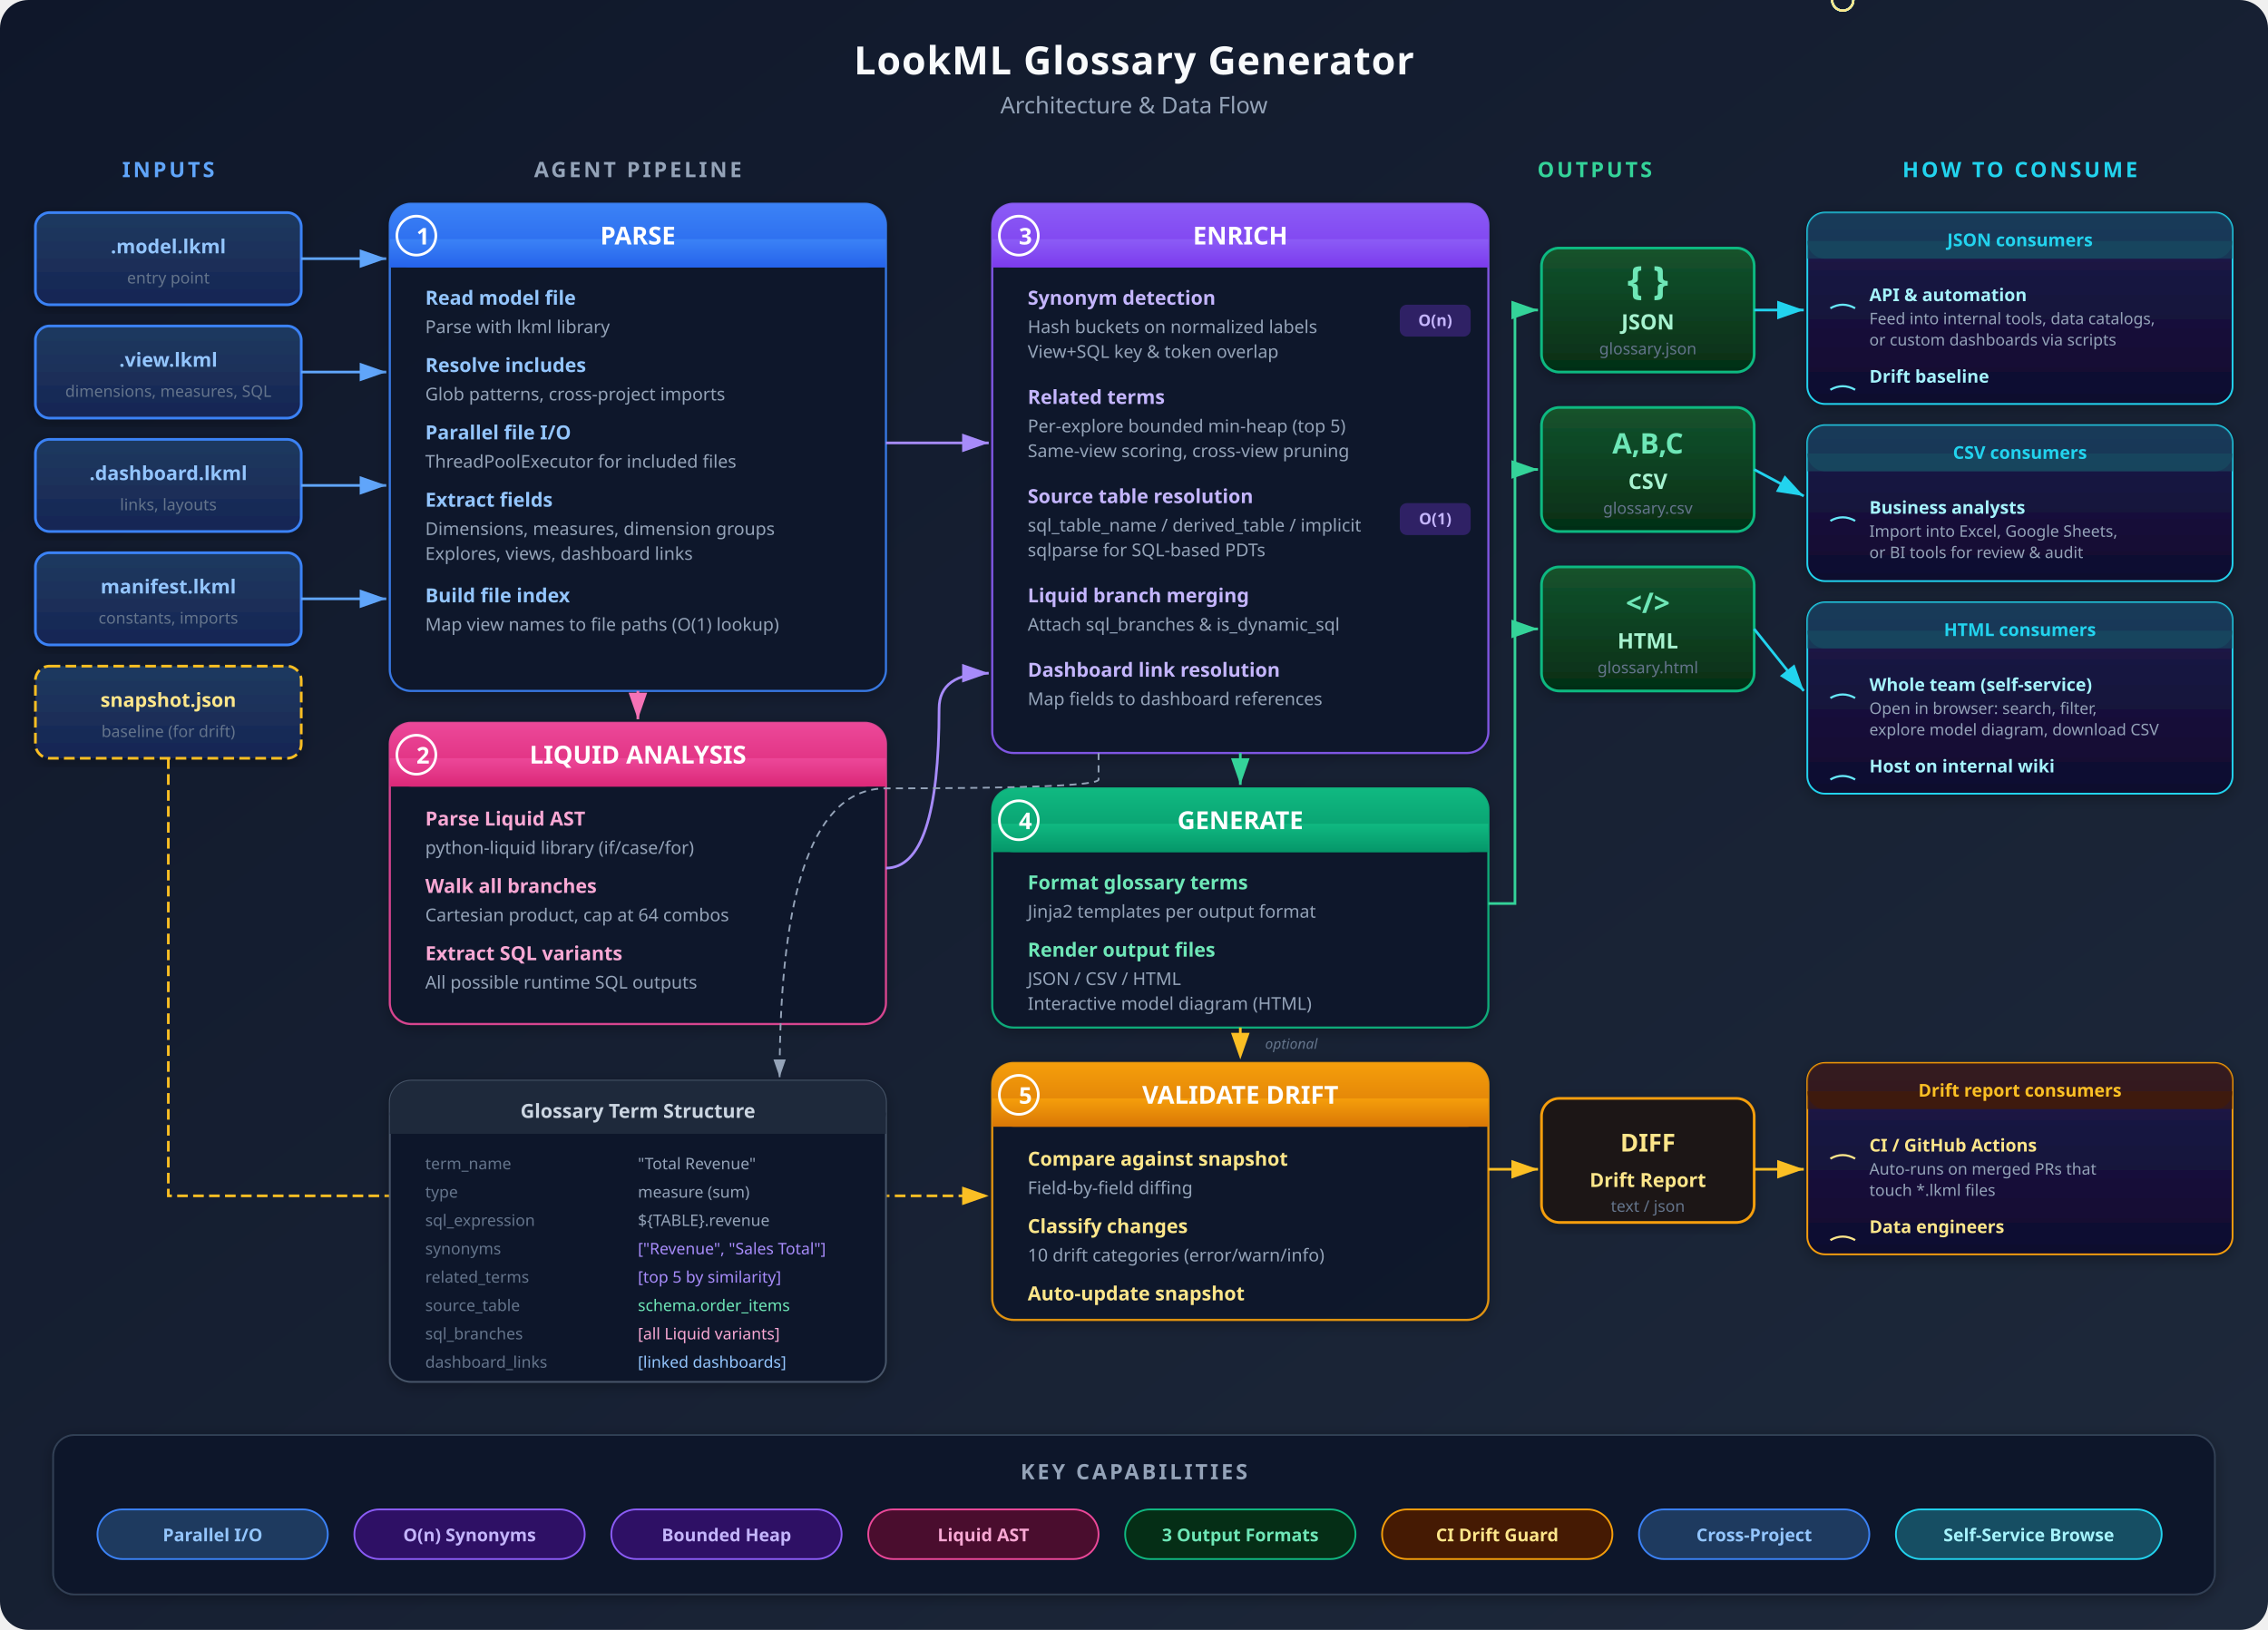
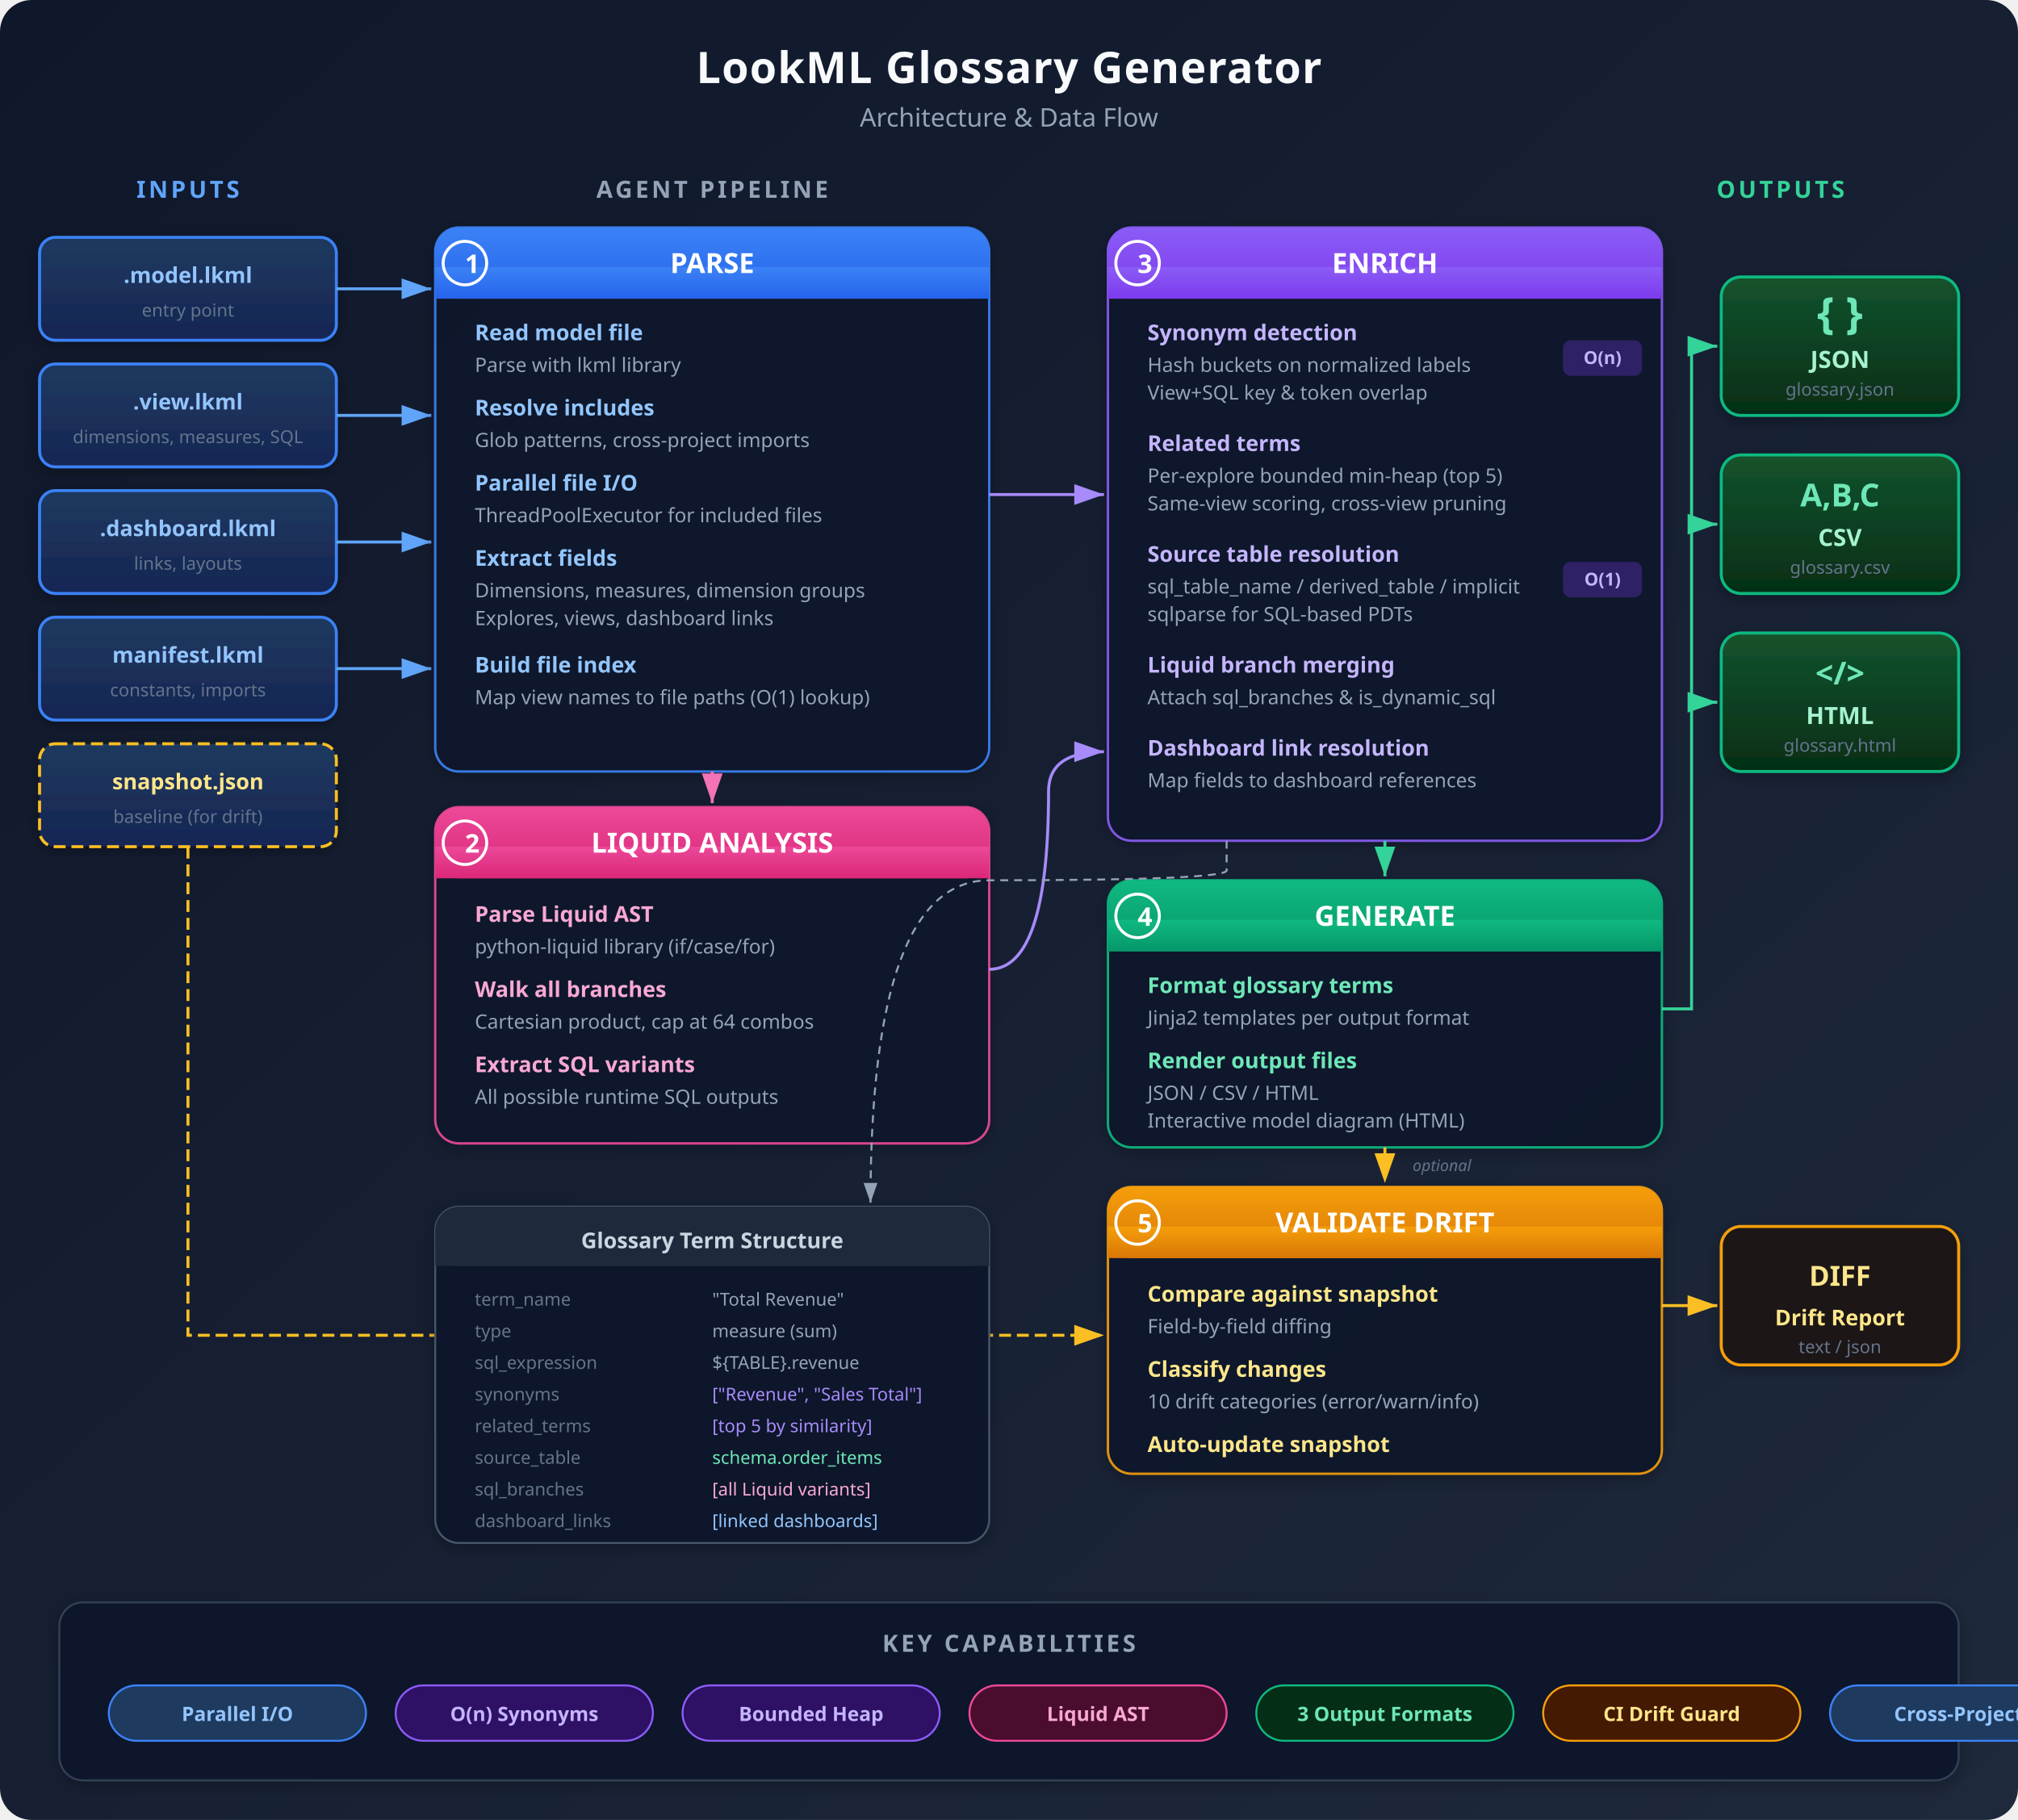
- <svg xmlns="http://www.w3.org/2000/svg" viewBox="0 0 1280 920" font-family="'Segoe UI', system-ui, -apple-system, sans-serif">
+ <svg xmlns="http://www.w3.org/2000/svg" viewBox="0 0 1020 920" font-family="'Segoe UI', system-ui, -apple-system, sans-serif">
  <defs>
    <linearGradient id="bgGrad" x1="0%" y1="0%" x2="100%" y2="100%">
      <stop offset="0%" style="stop-color:#0f172a" />
      <stop offset="100%" style="stop-color:#1e293b" />
    </linearGradient>
    <linearGradient id="parseGrad" x1="0%" y1="0%" x2="0%" y2="100%">
      <stop offset="0%" style="stop-color:#3b82f6" />
      <stop offset="100%" style="stop-color:#2563eb" />
    </linearGradient>
    <linearGradient id="enrichGrad" x1="0%" y1="0%" x2="0%" y2="100%">
      <stop offset="0%" style="stop-color:#8b5cf6" />
      <stop offset="100%" style="stop-color:#7c3aed" />
    </linearGradient>
    <linearGradient id="liquidGrad" x1="0%" y1="0%" x2="0%" y2="100%">
      <stop offset="0%" style="stop-color:#ec4899" />
      <stop offset="100%" style="stop-color:#db2777" />
    </linearGradient>
    <linearGradient id="genGrad" x1="0%" y1="0%" x2="0%" y2="100%">
      <stop offset="0%" style="stop-color:#10b981" />
      <stop offset="100%" style="stop-color:#059669" />
    </linearGradient>
    <linearGradient id="driftGrad" x1="0%" y1="0%" x2="0%" y2="100%">
      <stop offset="0%" style="stop-color:#f59e0b" />
      <stop offset="100%" style="stop-color:#d97706" />
    </linearGradient>
    <linearGradient id="inputGrad" x1="0%" y1="0%" x2="0%" y2="100%">
      <stop offset="0%" style="stop-color:#1e3a5f" />
      <stop offset="100%" style="stop-color:#172554" />
    </linearGradient>
    <linearGradient id="outputGrad" x1="0%" y1="0%" x2="0%" y2="100%">
      <stop offset="0%" style="stop-color:#14532d" />
      <stop offset="100%" style="stop-color:#052e16" />
-     </linearGradient>
-     <linearGradient id="userGrad" x1="0%" y1="0%" x2="0%" y2="100%">
-       <stop offset="0%" style="stop-color:#1e1b4b" />
-       <stop offset="100%" style="stop-color:#0f0a2e" />
    </linearGradient>
    <filter id="shadow">
      <feDropShadow dx="0" dy="2" stdDeviation="4" flood-color="#000" flood-opacity="0.3" />
    </filter>
    <marker id="arrowBlue" markerWidth="10" markerHeight="7" refX="10" refY="3.5" orient="auto">
      <polygon points="0 0, 10 3.5, 0 7" fill="#60a5fa" />
    </marker>
    <marker id="arrowPurple" markerWidth="10" markerHeight="7" refX="10" refY="3.5" orient="auto">
      <polygon points="0 0, 10 3.5, 0 7" fill="#a78bfa" />
    </marker>
    <marker id="arrowGreen" markerWidth="10" markerHeight="7" refX="10" refY="3.5" orient="auto">
      <polygon points="0 0, 10 3.5, 0 7" fill="#34d399" />
    </marker>
    <marker id="arrowAmber" markerWidth="10" markerHeight="7" refX="10" refY="3.5" orient="auto">
      <polygon points="0 0, 10 3.5, 0 7" fill="#fbbf24" />
    </marker>
    <marker id="arrowPink" markerWidth="10" markerHeight="7" refX="10" refY="3.5" orient="auto">
      <polygon points="0 0, 10 3.5, 0 7" fill="#f472b6" />
    </marker>
    <marker id="arrowWhite" markerWidth="10" markerHeight="7" refX="10" refY="3.5" orient="auto">
      <polygon points="0 0, 10 3.5, 0 7" fill="#94a3b8" />
    </marker>
-     <marker id="arrowCyan" markerWidth="10" markerHeight="7" refX="10" refY="3.5" orient="auto">
-       <polygon points="0 0, 10 3.5, 0 7" fill="#22d3ee" />
-     </marker>
  </defs>
-   <rect width="1280" height="920" rx="16" fill="url(#bgGrad)" />
-   <text x="640" y="42" text-anchor="middle" fill="#f8fafc" font-size="22" font-weight="700" letter-spacing="0.5">LookML Glossary Generator</text>
-   <text x="640" y="64" text-anchor="middle" fill="#94a3b8" font-size="13">Architecture &amp; Data Flow</text>
+   <rect width="1020" height="920" rx="16" fill="url(#bgGrad)" />
+   <text x="510" y="42" text-anchor="middle" fill="#f8fafc" font-size="22" font-weight="700" letter-spacing="0.5">LookML Glossary Generator</text>
+   <text x="510" y="64" text-anchor="middle" fill="#94a3b8" font-size="13">Architecture &amp; Data Flow</text>
  <text x="95" y="100" text-anchor="middle" fill="#60a5fa" font-size="12" font-weight="600" letter-spacing="1.5">INPUTS</text>
  <text x="360" y="100" text-anchor="middle" fill="#94a3b8" font-size="12" font-weight="600" letter-spacing="1.5">AGENT PIPELINE</text>
  <text x="900" y="100" text-anchor="middle" fill="#34d399" font-size="12" font-weight="600" letter-spacing="1.5">OUTPUTS</text>
-   <text x="1140" y="100" text-anchor="middle" fill="#22d3ee" font-size="12" font-weight="600" letter-spacing="1.5">HOW TO CONSUME</text>
  <rect x="20" y="120" width="150" height="52" rx="8" fill="url(#inputGrad)" stroke="#3b82f6" stroke-width="1.5" filter="url(#shadow)" />
  <text x="95" y="143" text-anchor="middle" fill="#93c5fd" font-size="11" font-weight="600">.model.lkml</text>
  <text x="95" y="160" text-anchor="middle" fill="#64748b" font-size="9">entry point</text>
  <rect x="20" y="184" width="150" height="52" rx="8" fill="url(#inputGrad)" stroke="#3b82f6" stroke-width="1.5" filter="url(#shadow)" />
  <text x="95" y="207" text-anchor="middle" fill="#93c5fd" font-size="11" font-weight="600">.view.lkml</text>
  <text x="95" y="224" text-anchor="middle" fill="#64748b" font-size="9">dimensions, measures, SQL</text>
  <rect x="20" y="248" width="150" height="52" rx="8" fill="url(#inputGrad)" stroke="#3b82f6" stroke-width="1.5" filter="url(#shadow)" />
  <text x="95" y="271" text-anchor="middle" fill="#93c5fd" font-size="11" font-weight="600">.dashboard.lkml</text>
  <text x="95" y="288" text-anchor="middle" fill="#64748b" font-size="9">links, layouts</text>
  <rect x="20" y="312" width="150" height="52" rx="8" fill="url(#inputGrad)" stroke="#3b82f6" stroke-width="1.5" filter="url(#shadow)" />
  <text x="95" y="335" text-anchor="middle" fill="#93c5fd" font-size="11" font-weight="600">manifest.lkml</text>
  <text x="95" y="352" text-anchor="middle" fill="#64748b" font-size="9">constants, imports</text>
  <rect x="20" y="376" width="150" height="52" rx="8" fill="url(#inputGrad)" stroke="#fbbf24" stroke-width="1.5" stroke-dasharray="6,3" filter="url(#shadow)" />
  <text x="95" y="399" text-anchor="middle" fill="#fde68a" font-size="11" font-weight="600">snapshot.json</text>
  <text x="95" y="416" text-anchor="middle" fill="#64748b" font-size="9">baseline (for drift)</text>
  <line x1="170" y1="146" x2="218" y2="146" stroke="#60a5fa" stroke-width="1.5" marker-end="url(#arrowBlue)" />
  <line x1="170" y1="210" x2="218" y2="210" stroke="#60a5fa" stroke-width="1.5" marker-end="url(#arrowBlue)" />
  <line x1="170" y1="274" x2="218" y2="274" stroke="#60a5fa" stroke-width="1.5" marker-end="url(#arrowBlue)" />
  <line x1="170" y1="338" x2="218" y2="338" stroke="#60a5fa" stroke-width="1.5" marker-end="url(#arrowBlue)" />
  <rect x="220" y="115" width="280" height="275" rx="12" fill="#0f172a" stroke="#3b82f6" stroke-width="1.2" opacity="0.9" filter="url(#shadow)" />
  <rect x="220" y="115" width="280" height="36" rx="12" fill="url(#parseGrad)" />
  <rect x="220" y="135" width="280" height="16" fill="url(#parseGrad)" />
  <text x="235" y="138" fill="#fff" font-size="13" font-weight="700">1</text>
  <circle cx="235" cy="133" r="11" fill="none" stroke="#fff" stroke-width="1.5" />
  <text x="360" y="138" text-anchor="middle" fill="#fff" font-size="14" font-weight="600">PARSE</text>
  <text x="240" y="172" fill="#93c5fd" font-size="11" font-weight="600">Read model file</text>
  <text x="240" y="188" fill="#94a3b8" font-size="10">Parse with lkml library</text>
  <text x="240" y="210" fill="#93c5fd" font-size="11" font-weight="600">Resolve includes</text>
  <text x="240" y="226" fill="#94a3b8" font-size="10">Glob patterns, cross-project imports</text>
  <text x="240" y="248" fill="#93c5fd" font-size="11" font-weight="600">Parallel file I/O</text>
  <text x="240" y="264" fill="#94a3b8" font-size="10">ThreadPoolExecutor for included files</text>
  <text x="240" y="286" fill="#93c5fd" font-size="11" font-weight="600">Extract fields</text>
  <text x="240" y="302" fill="#94a3b8" font-size="10">Dimensions, measures, dimension groups</text>
  <text x="240" y="316" fill="#94a3b8" font-size="10">Explores, views, dashboard links</text>
  <text x="240" y="340" fill="#93c5fd" font-size="11" font-weight="600">Build file index</text>
  <text x="240" y="356" fill="#94a3b8" font-size="10">Map view names to file paths (O(1) lookup)</text>
  <rect x="220" y="408" width="280" height="170" rx="12" fill="#0f172a" stroke="#ec4899" stroke-width="1.2" opacity="0.9" filter="url(#shadow)" />
  <rect x="220" y="408" width="280" height="36" rx="12" fill="url(#liquidGrad)" />
  <rect x="220" y="428" width="280" height="16" fill="url(#liquidGrad)" />
  <text x="235" y="431" fill="#fff" font-size="13" font-weight="700">2</text>
  <circle cx="235" cy="426" r="11" fill="none" stroke="#fff" stroke-width="1.5" />
  <text x="360" y="431" text-anchor="middle" fill="#fff" font-size="14" font-weight="600">LIQUID ANALYSIS</text>
  <text x="240" y="466" fill="#f9a8d4" font-size="11" font-weight="600">Parse Liquid AST</text>
  <text x="240" y="482" fill="#94a3b8" font-size="10">python-liquid library (if/case/for)</text>
  <text x="240" y="504" fill="#f9a8d4" font-size="11" font-weight="600">Walk all branches</text>
  <text x="240" y="520" fill="#94a3b8" font-size="10">Cartesian product, cap at 64 combos</text>
  <text x="240" y="542" fill="#f9a8d4" font-size="11" font-weight="600">Extract SQL variants</text>
  <text x="240" y="558" fill="#94a3b8" font-size="10">All possible runtime SQL outputs</text>
  <line x1="360" y1="390" x2="360" y2="406" stroke="#f472b6" stroke-width="1.5" marker-end="url(#arrowPink)" />
  <rect x="560" y="115" width="280" height="310" rx="12" fill="#0f172a" stroke="#8b5cf6" stroke-width="1.2" opacity="0.9" filter="url(#shadow)" />
  <rect x="560" y="115" width="280" height="36" rx="12" fill="url(#enrichGrad)" />
  <rect x="560" y="135" width="280" height="16" fill="url(#enrichGrad)" />
  <text x="575" y="138" fill="#fff" font-size="13" font-weight="700">3</text>
  <circle cx="575" cy="133" r="11" fill="none" stroke="#fff" stroke-width="1.5" />
  <text x="700" y="138" text-anchor="middle" fill="#fff" font-size="14" font-weight="600">ENRICH</text>
  <text x="580" y="172" fill="#c4b5fd" font-size="11" font-weight="600">Synonym detection</text>
  <text x="580" y="188" fill="#94a3b8" font-size="10">Hash buckets on normalized labels</text>
  <text x="580" y="202" fill="#94a3b8" font-size="10">View+SQL key &amp; token overlap</text>
  <rect x="790" y="172" width="40" height="18" rx="4" fill="#7c3aed" opacity="0.3" />
  <text x="810" y="184" text-anchor="middle" fill="#c4b5fd" font-size="9" font-weight="600">O(n)</text>
  <text x="580" y="228" fill="#c4b5fd" font-size="11" font-weight="600">Related terms</text>
  <text x="580" y="244" fill="#94a3b8" font-size="10">Per-explore bounded min-heap (top 5)</text>
  <text x="580" y="258" fill="#94a3b8" font-size="10">Same-view scoring, cross-view pruning</text>
  <text x="580" y="284" fill="#c4b5fd" font-size="11" font-weight="600">Source table resolution</text>
  <text x="580" y="300" fill="#94a3b8" font-size="10">sql_table_name / derived_table / implicit</text>
  <text x="580" y="314" fill="#94a3b8" font-size="10">sqlparse for SQL-based PDTs</text>
  <rect x="790" y="284" width="40" height="18" rx="4" fill="#7c3aed" opacity="0.3" />
  <text x="810" y="296" text-anchor="middle" fill="#c4b5fd" font-size="9" font-weight="600">O(1)</text>
  <text x="580" y="340" fill="#c4b5fd" font-size="11" font-weight="600">Liquid branch merging</text>
  <text x="580" y="356" fill="#94a3b8" font-size="10">Attach sql_branches &amp; is_dynamic_sql</text>
  <text x="580" y="382" fill="#c4b5fd" font-size="11" font-weight="600">Dashboard link resolution</text>
  <text x="580" y="398" fill="#94a3b8" font-size="10">Map fields to dashboard references</text>
  <line x1="500" y1="250" x2="558" y2="250" stroke="#a78bfa" stroke-width="1.5" marker-end="url(#arrowPurple)" />
  <path d="M 500 490 Q 530 490 530 400 Q 530 380 558 380" fill="none" stroke="#a78bfa" stroke-width="1.5" marker-end="url(#arrowPurple)" />
  <rect x="560" y="445" width="280" height="135" rx="12" fill="#0f172a" stroke="#10b981" stroke-width="1.2" opacity="0.9" filter="url(#shadow)" />
  <rect x="560" y="445" width="280" height="36" rx="12" fill="url(#genGrad)" />
  <rect x="560" y="465" width="280" height="16" fill="url(#genGrad)" />
  <text x="575" y="468" fill="#fff" font-size="13" font-weight="700">4</text>
  <circle cx="575" cy="463" r="11" fill="none" stroke="#fff" stroke-width="1.5" />
  <text x="700" y="468" text-anchor="middle" fill="#fff" font-size="14" font-weight="600">GENERATE</text>
  <text x="580" y="502" fill="#6ee7b7" font-size="11" font-weight="600">Format glossary terms</text>
  <text x="580" y="518" fill="#94a3b8" font-size="10">Jinja2 templates per output format</text>
  <text x="580" y="540" fill="#6ee7b7" font-size="11" font-weight="600">Render output files</text>
  <text x="580" y="556" fill="#94a3b8" font-size="10">JSON / CSV / HTML</text>
  <text x="580" y="570" fill="#94a3b8" font-size="10">Interactive model diagram (HTML)</text>
  <line x1="700" y1="425" x2="700" y2="443" stroke="#34d399" stroke-width="1.5" marker-end="url(#arrowGreen)" />
  <rect x="560" y="600" width="280" height="145" rx="12" fill="#0f172a" stroke="#f59e0b" stroke-width="1.2" opacity="0.9" filter="url(#shadow)" />
  <rect x="560" y="600" width="280" height="36" rx="12" fill="url(#driftGrad)" />
  <rect x="560" y="620" width="280" height="16" fill="url(#driftGrad)" />
  <text x="575" y="623" fill="#fff" font-size="13" font-weight="700">5</text>
  <circle cx="575" cy="618" r="11" fill="none" stroke="#fff" stroke-width="1.5" />
  <text x="700" y="623" text-anchor="middle" fill="#fff" font-size="14" font-weight="600">VALIDATE DRIFT</text>
  <text x="580" y="658" fill="#fde68a" font-size="11" font-weight="600">Compare against snapshot</text>
  <text x="580" y="674" fill="#94a3b8" font-size="10">Field-by-field diffing</text>
  <text x="580" y="696" fill="#fde68a" font-size="11" font-weight="600">Classify changes</text>
  <text x="580" y="712" fill="#94a3b8" font-size="10">10 drift categories (error/warn/info)</text>
  <text x="580" y="734" fill="#fde68a" font-size="11" font-weight="600">Auto-update snapshot</text>
  <line x1="700" y1="580" x2="700" y2="598" stroke="#fbbf24" stroke-width="1.5" stroke-dasharray="6,3" marker-end="url(#arrowAmber)" />
  <text x="714" y="592" fill="#64748b" font-size="8" font-style="italic">optional</text>
  <path d="M 95 428 L 95 675 L 558 675" fill="none" stroke="#fbbf24" stroke-width="1.5" stroke-dasharray="6,3" marker-end="url(#arrowAmber)" />
  <rect x="870" y="140" width="120" height="70" rx="10" fill="url(#outputGrad)" stroke="#10b981" stroke-width="1.5" filter="url(#shadow)" />
  <text x="930" y="166" text-anchor="middle" fill="#6ee7b7" font-size="22" font-weight="700">{ }</text>
  <text x="930" y="186" text-anchor="middle" fill="#a7f3d0" font-size="12" font-weight="600">JSON</text>
  <text x="930" y="200" text-anchor="middle" fill="#64748b" font-size="9">glossary.json</text>
  <rect x="870" y="230" width="120" height="70" rx="10" fill="url(#outputGrad)" stroke="#10b981" stroke-width="1.5" filter="url(#shadow)" />
  <text x="930" y="256" text-anchor="middle" fill="#6ee7b7" font-size="16" font-weight="700">A,B,C</text>
  <text x="930" y="276" text-anchor="middle" fill="#a7f3d0" font-size="12" font-weight="600">CSV</text>
  <text x="930" y="290" text-anchor="middle" fill="#64748b" font-size="9">glossary.csv</text>
  <rect x="870" y="320" width="120" height="70" rx="10" fill="url(#outputGrad)" stroke="#10b981" stroke-width="1.5" filter="url(#shadow)" />
  <text x="930" y="346" text-anchor="middle" fill="#6ee7b7" font-size="16" font-weight="700">&lt;/&gt;</text>
  <text x="930" y="366" text-anchor="middle" fill="#a7f3d0" font-size="12" font-weight="600">HTML</text>
  <text x="930" y="380" text-anchor="middle" fill="#64748b" font-size="9">glossary.html</text>
  <rect x="870" y="620" width="120" height="70" rx="10" fill="#1c1917" stroke="#f59e0b" stroke-width="1.5" filter="url(#shadow)" />
  <text x="930" y="650" text-anchor="middle" fill="#fde68a" font-size="14" font-weight="700">DIFF</text>
  <text x="930" y="670" text-anchor="middle" fill="#fde68a" font-size="11" font-weight="600">Drift Report</text>
  <text x="930" y="684" text-anchor="middle" fill="#64748b" font-size="9">text / json</text>
  <line x1="840" y1="510" x2="855" y2="510" stroke="#34d399" stroke-width="1" opacity="0" />
  <path d="M 840 510 L 855 510 L 855 175 L 868 175" fill="none" stroke="#34d399" stroke-width="1.5" marker-end="url(#arrowGreen)" />
  <path d="M 855 265 L 868 265" fill="none" stroke="#34d399" stroke-width="1.5" marker-end="url(#arrowGreen)" />
  <path d="M 855 355 L 868 355" fill="none" stroke="#34d399" stroke-width="1.5" marker-end="url(#arrowGreen)" />
  <line x1="840" y1="660" x2="868" y2="660" stroke="#fbbf24" stroke-width="1.5" marker-end="url(#arrowAmber)" />
-   <rect x="1020" y="120" width="240" height="108" rx="10" fill="url(#userGrad)" stroke="#22d3ee" stroke-width="1" filter="url(#shadow)" />
-   <rect x="1020" y="120" width="240" height="26" rx="10" fill="#164e63" opacity="0.6" />
-   <rect x="1020" y="136" width="240" height="10" fill="#164e63" opacity="0.6" />
-   <text x="1140" y="139" text-anchor="middle" fill="#22d3ee" font-size="10" font-weight="600">JSON consumers</text>
-   <circle cx="1040" y="162" r="6" fill="none" stroke="#67e8f9" stroke-width="1.2" />
-   <path d="M 1033 174 Q 1040 170 1047 174" fill="none" stroke="#67e8f9" stroke-width="1.2" />
-   <text x="1055" y="170" fill="#a5f3fc" font-size="10" font-weight="600">API &amp; automation</text>
-   <text x="1055" y="183" fill="#94a3b8" font-size="9">Feed into internal tools, data catalogs,</text>
-   <text x="1055" y="195" fill="#94a3b8" font-size="9">or custom dashboards via scripts</text>
-   <circle cx="1040" y="208" r="6" fill="none" stroke="#67e8f9" stroke-width="1.2" />
-   <path d="M 1033 220 Q 1040 216 1047 220" fill="none" stroke="#67e8f9" stroke-width="1.2" />
-   <text x="1055" y="216" fill="#a5f3fc" font-size="10" font-weight="600">Drift baseline</text>
-   <rect x="1020" y="240" width="240" height="88" rx="10" fill="url(#userGrad)" stroke="#22d3ee" stroke-width="1" filter="url(#shadow)" />
-   <rect x="1020" y="240" width="240" height="26" rx="10" fill="#164e63" opacity="0.6" />
-   <rect x="1020" y="256" width="240" height="10" fill="#164e63" opacity="0.6" />
-   <text x="1140" y="259" text-anchor="middle" fill="#22d3ee" font-size="10" font-weight="600">CSV consumers</text>
-   <circle cx="1040" y="282" r="6" fill="none" stroke="#67e8f9" stroke-width="1.2" />
-   <path d="M 1033 294 Q 1040 290 1047 294" fill="none" stroke="#67e8f9" stroke-width="1.2" />
-   <text x="1055" y="290" fill="#a5f3fc" font-size="10" font-weight="600">Business analysts</text>
-   <text x="1055" y="303" fill="#94a3b8" font-size="9">Import into Excel, Google Sheets,</text>
-   <text x="1055" y="315" fill="#94a3b8" font-size="9">or BI tools for review &amp; audit</text>
-   <rect x="1020" y="340" width="240" height="108" rx="10" fill="url(#userGrad)" stroke="#22d3ee" stroke-width="1" filter="url(#shadow)" />
-   <rect x="1020" y="340" width="240" height="26" rx="10" fill="#164e63" opacity="0.6" />
-   <rect x="1020" y="356" width="240" height="10" fill="#164e63" opacity="0.6" />
-   <text x="1140" y="359" text-anchor="middle" fill="#22d3ee" font-size="10" font-weight="600">HTML consumers</text>
-   <circle cx="1040" y="382" r="6" fill="none" stroke="#67e8f9" stroke-width="1.2" />
-   <path d="M 1033 394 Q 1040 390 1047 394" fill="none" stroke="#67e8f9" stroke-width="1.2" />
-   <text x="1055" y="390" fill="#a5f3fc" font-size="10" font-weight="600">Whole team (self-service)</text>
-   <text x="1055" y="403" fill="#94a3b8" font-size="9">Open in browser: search, filter,</text>
-   <text x="1055" y="415" fill="#94a3b8" font-size="9">explore model diagram, download CSV</text>
-   <circle cx="1040" y="428" r="6" fill="none" stroke="#67e8f9" stroke-width="1.2" />
-   <path d="M 1033 440 Q 1040 436 1047 440" fill="none" stroke="#67e8f9" stroke-width="1.2" />
-   <text x="1055" y="436" fill="#a5f3fc" font-size="10" font-weight="600">Host on internal wiki</text>
-   <rect x="1020" y="600" width="240" height="108" rx="10" fill="url(#userGrad)" stroke="#f59e0b" stroke-width="1" filter="url(#shadow)" />
-   <rect x="1020" y="600" width="240" height="26" rx="10" fill="#451a03" opacity="0.6" />
-   <rect x="1020" y="616" width="240" height="10" fill="#451a03" opacity="0.6" />
-   <text x="1140" y="619" text-anchor="middle" fill="#fbbf24" font-size="10" font-weight="600">Drift report consumers</text>
-   <circle cx="1040" y="642" r="6" fill="none" stroke="#fde68a" stroke-width="1.2" />
-   <path d="M 1033 654 Q 1040 650 1047 654" fill="none" stroke="#fde68a" stroke-width="1.2" />
-   <text x="1055" y="650" fill="#fde68a" font-size="10" font-weight="600">CI / GitHub Actions</text>
-   <text x="1055" y="663" fill="#94a3b8" font-size="9">Auto-runs on merged PRs that</text>
-   <text x="1055" y="675" fill="#94a3b8" font-size="9">touch *.lkml files</text>
-   <circle cx="1040" y="688" r="6" fill="none" stroke="#fde68a" stroke-width="1.2" />
-   <path d="M 1033 700 Q 1040 696 1047 700" fill="none" stroke="#fde68a" stroke-width="1.2" />
-   <text x="1055" y="696" fill="#fde68a" font-size="10" font-weight="600">Data engineers</text>
-   <line x1="990" y1="175" x2="1018" y2="175" stroke="#22d3ee" stroke-width="1.5" marker-end="url(#arrowCyan)" />
-   <line x1="990" y1="265" x2="1018" y2="280" stroke="#22d3ee" stroke-width="1.5" marker-end="url(#arrowCyan)" />
-   <line x1="990" y1="355" x2="1018" y2="390" stroke="#22d3ee" stroke-width="1.5" marker-end="url(#arrowCyan)" />
-   <line x1="990" y1="660" x2="1018" y2="660" stroke="#fbbf24" stroke-width="1.5" marker-end="url(#arrowAmber)" />
  <rect x="220" y="610" width="280" height="170" rx="12" fill="#0f172a" stroke="#475569" stroke-width="1" filter="url(#shadow)" />
  <rect x="220" y="610" width="280" height="30" rx="12" fill="#1e293b" />
  <rect x="220" y="628" width="280" height="12" fill="#1e293b" />
  <text x="360" y="631" text-anchor="middle" fill="#cbd5e1" font-size="11" font-weight="600">Glossary Term Structure</text>
  <text x="240" y="660" fill="#64748b" font-size="9">term_name</text>
  <text x="360" y="660" fill="#94a3b8" font-size="9">"Total Revenue"</text>
  <text x="240" y="676" fill="#64748b" font-size="9">type</text>
  <text x="360" y="676" fill="#94a3b8" font-size="9">measure (sum)</text>
  <text x="240" y="692" fill="#64748b" font-size="9">sql_expression</text>
  <text x="360" y="692" fill="#94a3b8" font-size="9">${TABLE}.revenue</text>
  <text x="240" y="708" fill="#64748b" font-size="9">synonyms</text>
  <text x="360" y="708" fill="#a78bfa" font-size="9">["Revenue", "Sales Total"]</text>
  <text x="240" y="724" fill="#64748b" font-size="9">related_terms</text>
  <text x="360" y="724" fill="#a78bfa" font-size="9">[top 5 by similarity]</text>
  <text x="240" y="740" fill="#64748b" font-size="9">source_table</text>
  <text x="360" y="740" fill="#6ee7b7" font-size="9">schema.order_items</text>
  <text x="240" y="756" fill="#64748b" font-size="9">sql_branches</text>
  <text x="360" y="756" fill="#f9a8d4" font-size="9">[all Liquid variants]</text>
  <text x="240" y="772" fill="#64748b" font-size="9">dashboard_links</text>
  <text x="360" y="772" fill="#93c5fd" font-size="9">[linked dashboards]</text>
  <path d="M 620 425 L 620 440 Q 620 445 500 445 Q 440 445 440 608" fill="none" stroke="#94a3b8" stroke-width="1" stroke-dasharray="4,3" marker-end="url(#arrowWhite)" />
-   <rect x="30" y="810" width="1220" height="90" rx="12" fill="#0f172a" stroke="#334155" stroke-width="1" filter="url(#shadow)" />
-   <text x="640" y="835" text-anchor="middle" fill="#94a3b8" font-size="12" font-weight="600" letter-spacing="1.5">KEY CAPABILITIES</text>
+   <rect x="30" y="810" width="960" height="90" rx="12" fill="#0f172a" stroke="#334155" stroke-width="1" filter="url(#shadow)" />
+   <text x="510" y="835" text-anchor="middle" fill="#94a3b8" font-size="12" font-weight="600" letter-spacing="1.5">KEY CAPABILITIES</text>
  <rect x="55" y="852" width="130" height="28" rx="14" fill="#1e3a5f" stroke="#3b82f6" stroke-width="1" />
  <text x="120" y="870" text-anchor="middle" fill="#93c5fd" font-size="10" font-weight="600">Parallel I/O</text>
  <rect x="200" y="852" width="130" height="28" rx="14" fill="#2e1065" stroke="#8b5cf6" stroke-width="1" />
  <text x="265" y="870" text-anchor="middle" fill="#c4b5fd" font-size="10" font-weight="600">O(n) Synonyms</text>
  <rect x="345" y="852" width="130" height="28" rx="14" fill="#2e1065" stroke="#8b5cf6" stroke-width="1" />
  <text x="410" y="870" text-anchor="middle" fill="#c4b5fd" font-size="10" font-weight="600">Bounded Heap</text>
  <rect x="490" y="852" width="130" height="28" rx="14" fill="#4a0d2e" stroke="#ec4899" stroke-width="1" />
  <text x="555" y="870" text-anchor="middle" fill="#f9a8d4" font-size="10" font-weight="600">Liquid AST</text>
  <rect x="635" y="852" width="130" height="28" rx="14" fill="#052e16" stroke="#10b981" stroke-width="1" />
  <text x="700" y="870" text-anchor="middle" fill="#6ee7b7" font-size="10" font-weight="600">3 Output Formats</text>
  <rect x="780" y="852" width="130" height="28" rx="14" fill="#451a03" stroke="#f59e0b" stroke-width="1" />
  <text x="845" y="870" text-anchor="middle" fill="#fde68a" font-size="10" font-weight="600">CI Drift Guard</text>
  <rect x="925" y="852" width="130" height="28" rx="14" fill="#1e3a5f" stroke="#3b82f6" stroke-width="1" />
  <text x="990" y="870" text-anchor="middle" fill="#93c5fd" font-size="10" font-weight="600">Cross-Project</text>
-   <rect x="1070" y="852" width="150" height="28" rx="14" fill="#164e63" stroke="#22d3ee" stroke-width="1" />
-   <text x="1145" y="870" text-anchor="middle" fill="#a5f3fc" font-size="10" font-weight="600">Self-Service Browse</text>
</svg>
